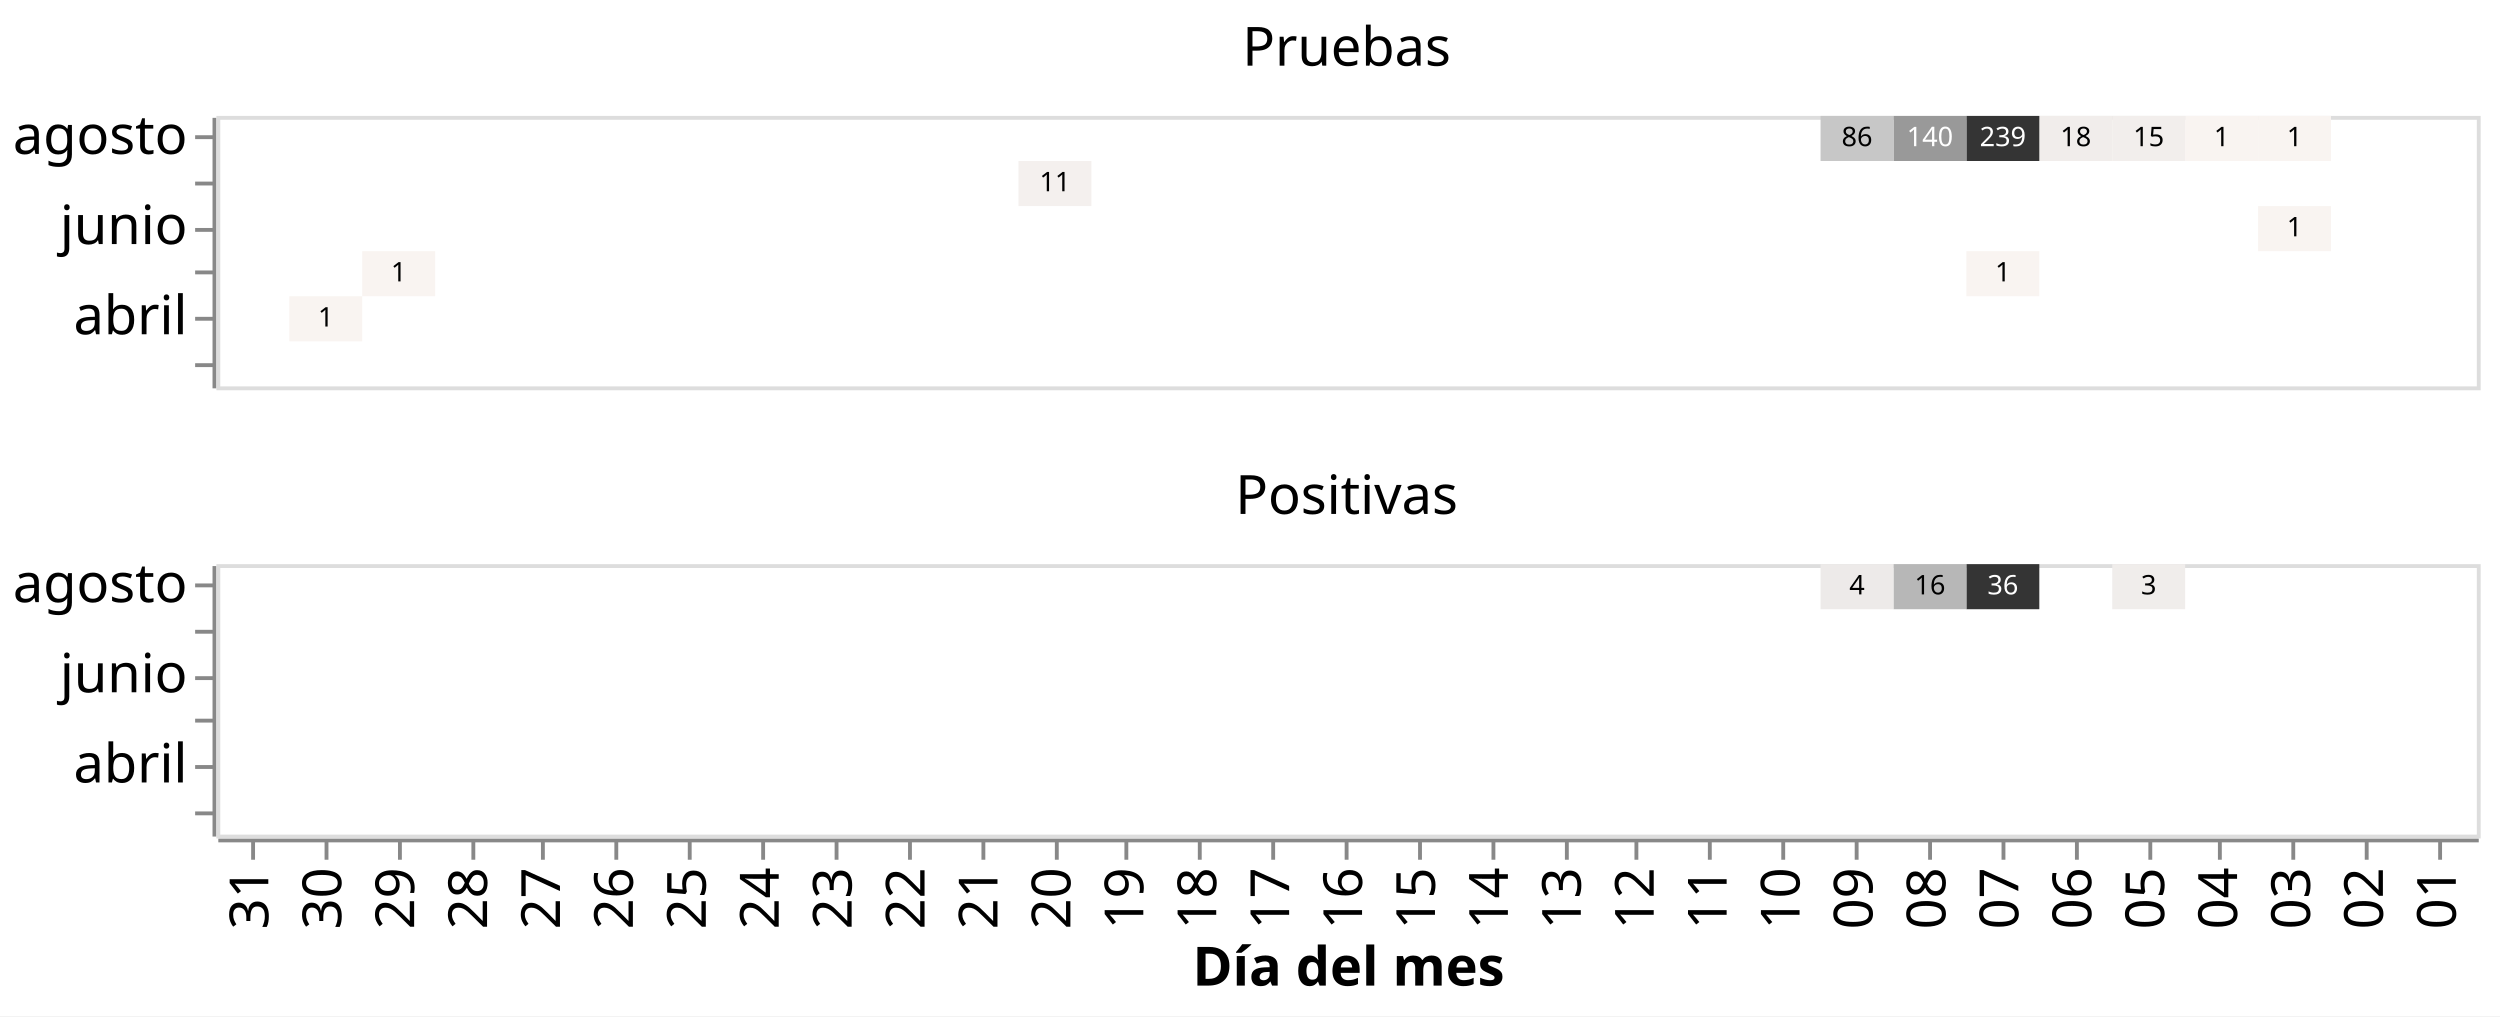
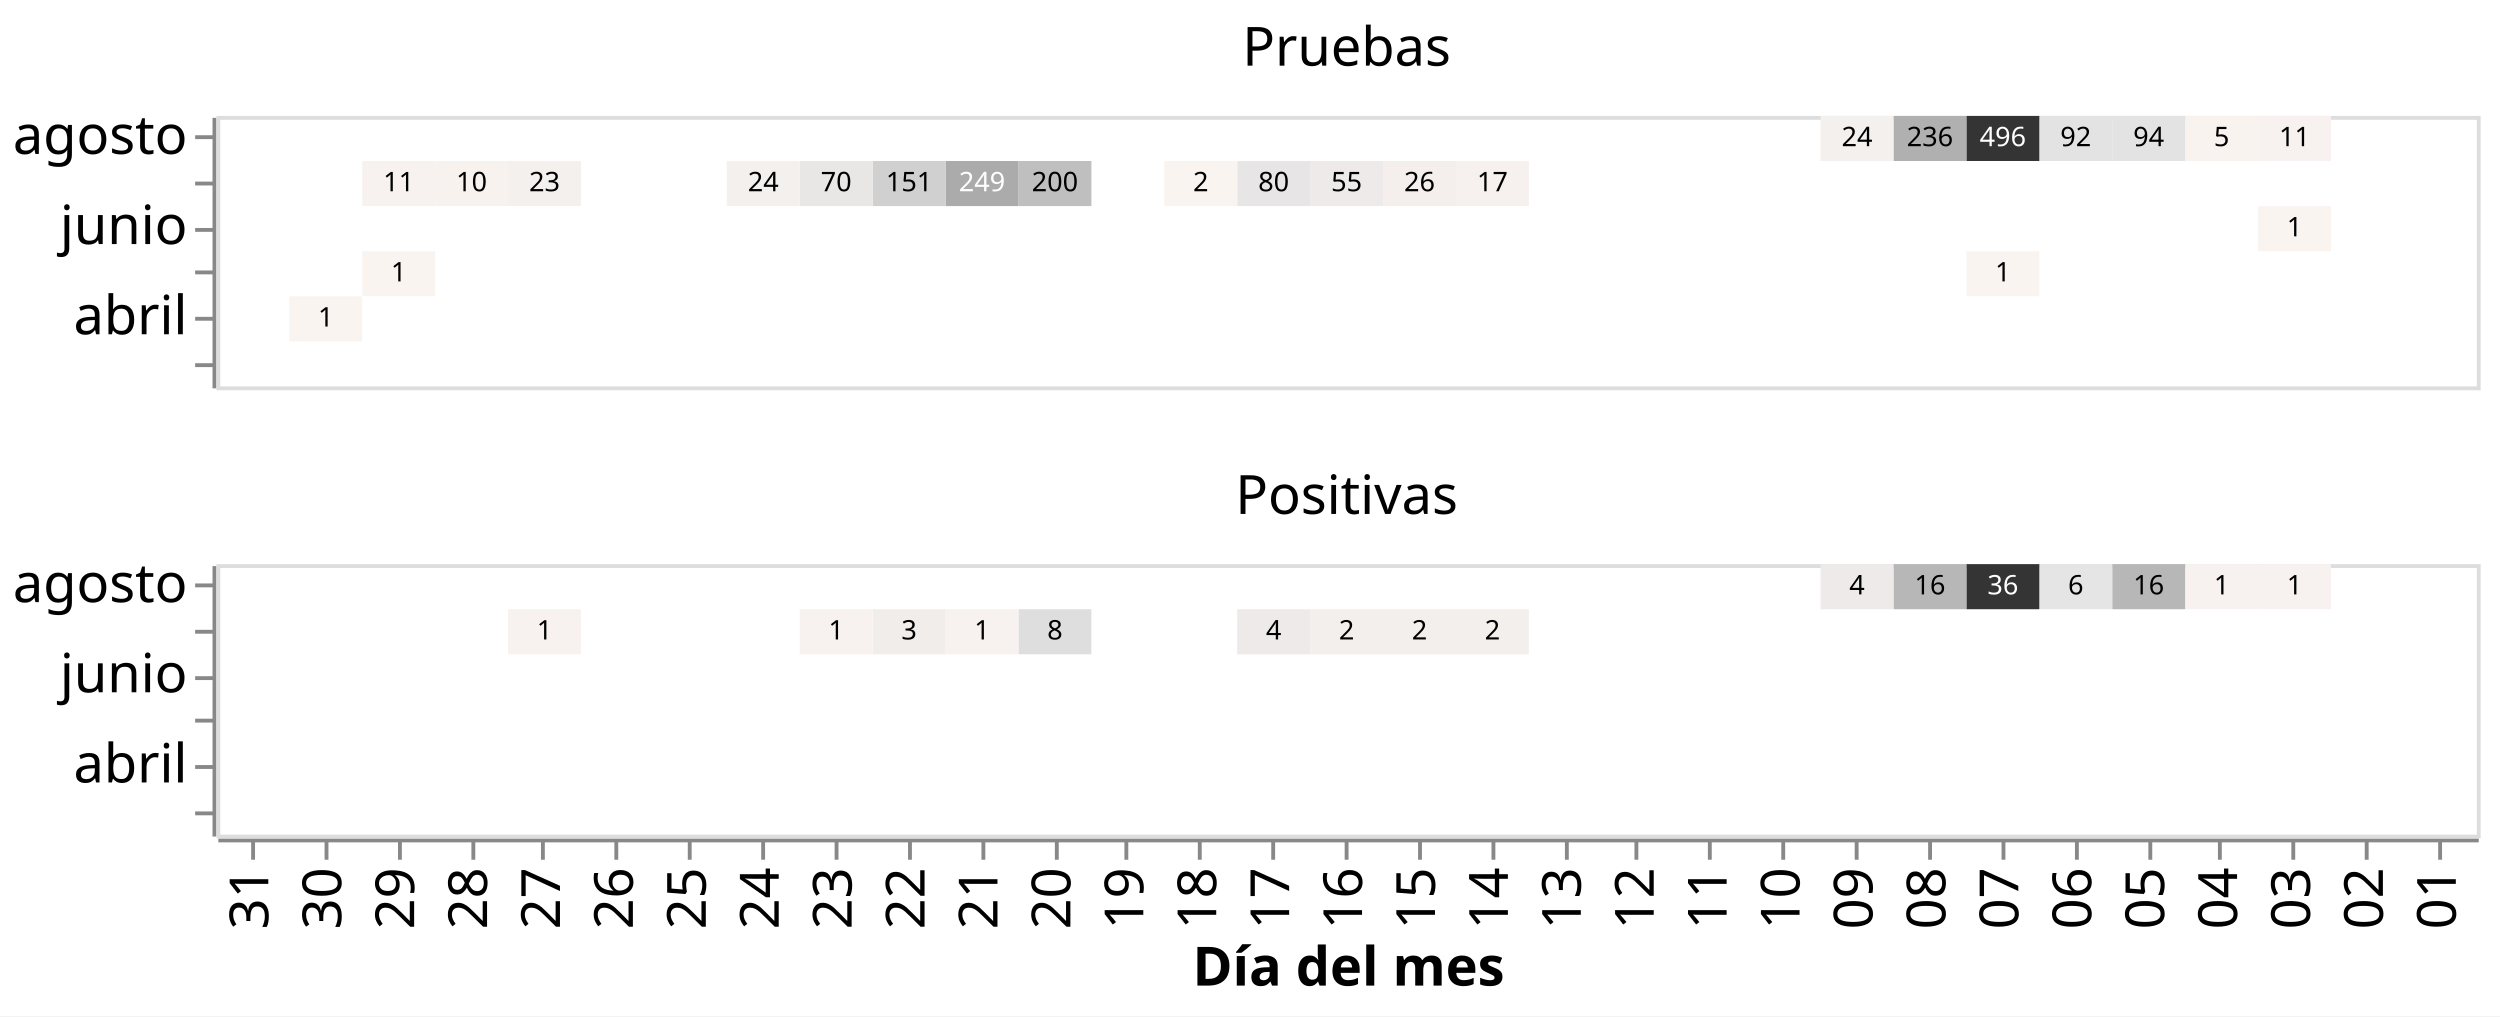
<svg xmlns="http://www.w3.org/2000/svg" class="marks" width="647" height="263" viewBox="0 0 647 263" version="1.1">
  <rect width="647" height="263" style="fill: white;" />
  <g transform="translate(56,30)">
    <g class="mark-group role-frame root">
      <g transform="translate(0,0)">
        <path class="background" d="M0,0h0v0h0Z" style="fill: none;" />
        <g>
          <g class="mark-group role-row-header row_header">
            <g transform="translate(-1,0)">
              <path class="background" d="M0,0h0v70h0Z" style="fill: none;" />
              <g>
                <g class="mark-group role-axis">
                  <g transform="translate(0.5,0.5)">
                    <path class="background" d="M0,0h0v0h0Z" style="pointer-events: none; fill: none;" />
                    <g>
                      <g class="mark-rule role-axis-tick" style="pointer-events: none;">
                        <line transform="translate(0,5)" x2="-5" y2="0" style="fill: none; stroke: #888; stroke-width: 1; opacity: 1;" />
                        <line transform="translate(0,17)" x2="-5" y2="0" style="fill: none; stroke: #888; stroke-width: 1; opacity: 1;" />
                        <line transform="translate(0,29)" x2="-5" y2="0" style="fill: none; stroke: #888; stroke-width: 1; opacity: 1;" />
                        <line transform="translate(0,40)" x2="-5" y2="0" style="fill: none; stroke: #888; stroke-width: 1; opacity: 1;" />
                        <line transform="translate(0,52)" x2="-5" y2="0" style="fill: none; stroke: #888; stroke-width: 1; opacity: 1;" />
                        <line transform="translate(0,64)" x2="-5" y2="0" style="fill: none; stroke: #888; stroke-width: 1; opacity: 1;" />
                      </g>
                      <g class="mark-text role-axis-label" style="pointer-events: none;">
                        <text text-anchor="end" transform="translate(-7,9.333333)" style="font-family: sans-serif; font-size: 14px; fill: #000; opacity: 1;">agosto</text>
                        <text text-anchor="end" transform="translate(-7,21)" style="font-family: sans-serif; font-size: 14px; fill: #000; opacity: 0;">julio</text>
                        <text text-anchor="end" transform="translate(-7,32.66667)" style="font-family: sans-serif; font-size: 14px; fill: #000; opacity: 1;">junio</text>
                        <text text-anchor="end" transform="translate(-7,44.33333)" style="font-family: sans-serif; font-size: 14px; fill: #000; opacity: 0;">mayo</text>
                        <text text-anchor="end" transform="translate(-7,56)" style="font-family: sans-serif; font-size: 14px; fill: #000; opacity: 1;">abril</text>
                        <text text-anchor="end" transform="translate(-7,67.66667)" style="font-family: sans-serif; font-size: 14px; fill: #000; opacity: 0;">marzo</text>
                      </g>
                      <g class="mark-rule role-axis-domain" style="pointer-events: none;">
                        <line transform="translate(0,0)" x2="0" y2="70" style="fill: none; stroke: #888; stroke-width: 1; opacity: 1;" />
                      </g>
                    </g>
                    <path class="foreground" d="" style="pointer-events: none; display: none; fill: none;" />
                  </g>
                </g>
              </g>
              <path class="foreground" d="" style="display: none; fill: none;" />
            </g>
            <g transform="translate(-1,116)">
              <path class="background" d="M0,0h0v70h0Z" style="fill: none;" />
              <g>
                <g class="mark-group role-axis">
                  <g transform="translate(0.5,0.5)">
                    <path class="background" d="M0,0h0v0h0Z" style="pointer-events: none; fill: none;" />
                    <g>
                      <g class="mark-rule role-axis-tick" style="pointer-events: none;">
                        <line transform="translate(0,5)" x2="-5" y2="0" style="fill: none; stroke: #888; stroke-width: 1; opacity: 1;" />
                        <line transform="translate(0,17)" x2="-5" y2="0" style="fill: none; stroke: #888; stroke-width: 1; opacity: 1;" />
                        <line transform="translate(0,29)" x2="-5" y2="0" style="fill: none; stroke: #888; stroke-width: 1; opacity: 1;" />
                        <line transform="translate(0,40)" x2="-5" y2="0" style="fill: none; stroke: #888; stroke-width: 1; opacity: 1;" />
                        <line transform="translate(0,52)" x2="-5" y2="0" style="fill: none; stroke: #888; stroke-width: 1; opacity: 1;" />
                        <line transform="translate(0,64)" x2="-5" y2="0" style="fill: none; stroke: #888; stroke-width: 1; opacity: 1;" />
                      </g>
                      <g class="mark-text role-axis-label" style="pointer-events: none;">
                        <text text-anchor="end" transform="translate(-7,9.333333)" style="font-family: sans-serif; font-size: 14px; fill: #000; opacity: 1;">agosto</text>
                        <text text-anchor="end" transform="translate(-7,21)" style="font-family: sans-serif; font-size: 14px; fill: #000; opacity: 0;">julio</text>
                        <text text-anchor="end" transform="translate(-7,32.66667)" style="font-family: sans-serif; font-size: 14px; fill: #000; opacity: 1;">junio</text>
                        <text text-anchor="end" transform="translate(-7,44.33333)" style="font-family: sans-serif; font-size: 14px; fill: #000; opacity: 0;">mayo</text>
                        <text text-anchor="end" transform="translate(-7,56)" style="font-family: sans-serif; font-size: 14px; fill: #000; opacity: 1;">abril</text>
                        <text text-anchor="end" transform="translate(-7,67.66667)" style="font-family: sans-serif; font-size: 14px; fill: #000; opacity: 0;">marzo</text>
                      </g>
                      <g class="mark-rule role-axis-domain" style="pointer-events: none;">
                        <line transform="translate(0,0)" x2="0" y2="70" style="fill: none; stroke: #888; stroke-width: 1; opacity: 1;" />
                      </g>
                    </g>
                    <path class="foreground" d="" style="pointer-events: none; display: none; fill: none;" />
                  </g>
                </g>
              </g>
              <path class="foreground" d="" style="display: none; fill: none;" />
            </g>
          </g>
          <g class="mark-group role-column-footer column_footer">
            <g transform="translate(0,187)">
              <path class="background" d="M0,0h585v0h-585Z" style="fill: none;" />
              <g>
                <g class="mark-group role-axis">
                  <g transform="translate(0.5,0.5)">
                    <path class="background" d="M0,0h0v0h0Z" style="pointer-events: none; fill: none;" />
                    <g>
                      <g class="mark-rule role-axis-tick" style="pointer-events: none;">
                        <line transform="translate(9,0)" x2="0" y2="5" style="fill: none; stroke: #888; stroke-width: 1; opacity: 1;" />
                        <line transform="translate(28,0)" x2="0" y2="5" style="fill: none; stroke: #888; stroke-width: 1; opacity: 1;" />
                        <line transform="translate(47,0)" x2="0" y2="5" style="fill: none; stroke: #888; stroke-width: 1; opacity: 1;" />
                        <line transform="translate(66,0)" x2="0" y2="5" style="fill: none; stroke: #888; stroke-width: 1; opacity: 1;" />
                        <line transform="translate(84,0)" x2="0" y2="5" style="fill: none; stroke: #888; stroke-width: 1; opacity: 1;" />
                        <line transform="translate(103,0)" x2="0" y2="5" style="fill: none; stroke: #888; stroke-width: 1; opacity: 1;" />
                        <line transform="translate(122,0)" x2="0" y2="5" style="fill: none; stroke: #888; stroke-width: 1; opacity: 1;" />
                        <line transform="translate(141,0)" x2="0" y2="5" style="fill: none; stroke: #888; stroke-width: 1; opacity: 1;" />
                        <line transform="translate(160,0)" x2="0" y2="5" style="fill: none; stroke: #888; stroke-width: 1; opacity: 1;" />
                        <line transform="translate(179,0)" x2="0" y2="5" style="fill: none; stroke: #888; stroke-width: 1; opacity: 1;" />
                        <line transform="translate(198,0)" x2="0" y2="5" style="fill: none; stroke: #888; stroke-width: 1; opacity: 1;" />
                        <line transform="translate(217,0)" x2="0" y2="5" style="fill: none; stroke: #888; stroke-width: 1; opacity: 1;" />
                        <line transform="translate(235,0)" x2="0" y2="5" style="fill: none; stroke: #888; stroke-width: 1; opacity: 1;" />
                        <line transform="translate(254,0)" x2="0" y2="5" style="fill: none; stroke: #888; stroke-width: 1; opacity: 1;" />
                        <line transform="translate(273,0)" x2="0" y2="5" style="fill: none; stroke: #888; stroke-width: 1; opacity: 1;" />
                        <line transform="translate(292,0)" x2="0" y2="5" style="fill: none; stroke: #888; stroke-width: 1; opacity: 1;" />
                        <line transform="translate(311,0)" x2="0" y2="5" style="fill: none; stroke: #888; stroke-width: 1; opacity: 1;" />
                        <line transform="translate(330,0)" x2="0" y2="5" style="fill: none; stroke: #888; stroke-width: 1; opacity: 1;" />
                        <line transform="translate(349,0)" x2="0" y2="5" style="fill: none; stroke: #888; stroke-width: 1; opacity: 1;" />
                        <line transform="translate(367,0)" x2="0" y2="5" style="fill: none; stroke: #888; stroke-width: 1; opacity: 1;" />
                        <line transform="translate(386,0)" x2="0" y2="5" style="fill: none; stroke: #888; stroke-width: 1; opacity: 1;" />
                        <line transform="translate(405,0)" x2="0" y2="5" style="fill: none; stroke: #888; stroke-width: 1; opacity: 1;" />
                        <line transform="translate(424,0)" x2="0" y2="5" style="fill: none; stroke: #888; stroke-width: 1; opacity: 1;" />
                        <line transform="translate(443,0)" x2="0" y2="5" style="fill: none; stroke: #888; stroke-width: 1; opacity: 1;" />
                        <line transform="translate(462,0)" x2="0" y2="5" style="fill: none; stroke: #888; stroke-width: 1; opacity: 1;" />
                        <line transform="translate(481,0)" x2="0" y2="5" style="fill: none; stroke: #888; stroke-width: 1; opacity: 1;" />
                        <line transform="translate(500,0)" x2="0" y2="5" style="fill: none; stroke: #888; stroke-width: 1; opacity: 1;" />
                        <line transform="translate(518,0)" x2="0" y2="5" style="fill: none; stroke: #888; stroke-width: 1; opacity: 1;" />
                        <line transform="translate(537,0)" x2="0" y2="5" style="fill: none; stroke: #888; stroke-width: 1; opacity: 1;" />
                        <line transform="translate(556,0)" x2="0" y2="5" style="fill: none; stroke: #888; stroke-width: 1; opacity: 1;" />
                        <line transform="translate(575,0)" x2="0" y2="5" style="fill: none; stroke: #888; stroke-width: 1; opacity: 1;" />
                      </g>
                      <g class="mark-text role-axis-label" style="pointer-events: none;">
                        <text text-anchor="end" transform="translate(8.935484,7) rotate(270) translate(0,4)" style="font-family: sans-serif; font-size: 14px; fill: #000; opacity: 1;">31</text>
                        <text text-anchor="end" transform="translate(27.80645,7) rotate(270) translate(0,4)" style="font-family: sans-serif; font-size: 14px; fill: #000; opacity: 1;">30</text>
                        <text text-anchor="end" transform="translate(46.67742,7) rotate(270) translate(0,4)" style="font-family: sans-serif; font-size: 14px; fill: #000; opacity: 1;">29</text>
                        <text text-anchor="end" transform="translate(65.54839,7) rotate(270) translate(0,4)" style="font-family: sans-serif; font-size: 14px; fill: #000; opacity: 1;">28</text>
                        <text text-anchor="end" transform="translate(84.41935,7) rotate(270) translate(0,4)" style="font-family: sans-serif; font-size: 14px; fill: #000; opacity: 1;">27</text>
                        <text text-anchor="end" transform="translate(103.2903,7) rotate(270) translate(0,4)" style="font-family: sans-serif; font-size: 14px; fill: #000; opacity: 1;">26</text>
                        <text text-anchor="end" transform="translate(122.1613,7) rotate(270) translate(0,4)" style="font-family: sans-serif; font-size: 14px; fill: #000; opacity: 1;">25</text>
                        <text text-anchor="end" transform="translate(141.0323,7) rotate(270) translate(0,4)" style="font-family: sans-serif; font-size: 14px; fill: #000; opacity: 1;">24</text>
                        <text text-anchor="end" transform="translate(159.9032,7) rotate(270) translate(0,4)" style="font-family: sans-serif; font-size: 14px; fill: #000; opacity: 1;">23</text>
                        <text text-anchor="end" transform="translate(178.7742,7) rotate(270) translate(0,4)" style="font-family: sans-serif; font-size: 14px; fill: #000; opacity: 1;">22</text>
                        <text text-anchor="end" transform="translate(197.6452,7) rotate(270) translate(0,4)" style="font-family: sans-serif; font-size: 14px; fill: #000; opacity: 1;">21</text>
                        <text text-anchor="end" transform="translate(216.5161,7) rotate(270) translate(0,4)" style="font-family: sans-serif; font-size: 14px; fill: #000; opacity: 1;">20</text>
                        <text text-anchor="end" transform="translate(235.3871,7) rotate(270) translate(0,4)" style="font-family: sans-serif; font-size: 14px; fill: #000; opacity: 1;">19</text>
                        <text text-anchor="end" transform="translate(254.2581,7) rotate(270) translate(0,4)" style="font-family: sans-serif; font-size: 14px; fill: #000; opacity: 1;">18</text>
                        <text text-anchor="end" transform="translate(273.129,7) rotate(270) translate(0,4)" style="font-family: sans-serif; font-size: 14px; fill: #000; opacity: 1;">17</text>
                        <text text-anchor="end" transform="translate(292,7) rotate(270) translate(0,4)" style="font-family: sans-serif; font-size: 14px; fill: #000; opacity: 1;">16</text>
                        <text text-anchor="end" transform="translate(310.871,7) rotate(270) translate(0,4)" style="font-family: sans-serif; font-size: 14px; fill: #000; opacity: 1;">15</text>
                        <text text-anchor="end" transform="translate(329.7419,7) rotate(270) translate(0,4)" style="font-family: sans-serif; font-size: 14px; fill: #000; opacity: 1;">14</text>
                        <text text-anchor="end" transform="translate(348.6129,7) rotate(270) translate(0,4)" style="font-family: sans-serif; font-size: 14px; fill: #000; opacity: 1;">13</text>
                        <text text-anchor="end" transform="translate(367.4839,7) rotate(270) translate(0,4)" style="font-family: sans-serif; font-size: 14px; fill: #000; opacity: 1;">12</text>
                        <text text-anchor="end" transform="translate(386.3548,7) rotate(270) translate(0,4)" style="font-family: sans-serif; font-size: 14px; fill: #000; opacity: 1;">11</text>
                        <text text-anchor="end" transform="translate(405.2258,7) rotate(270) translate(0,4)" style="font-family: sans-serif; font-size: 14px; fill: #000; opacity: 1;">10</text>
                        <text text-anchor="end" transform="translate(424.0968,7) rotate(270) translate(0,4)" style="font-family: sans-serif; font-size: 14px; fill: #000; opacity: 1;">09</text>
                        <text text-anchor="end" transform="translate(442.9677,7) rotate(270) translate(0,4)" style="font-family: sans-serif; font-size: 14px; fill: #000; opacity: 1;">08</text>
                        <text text-anchor="end" transform="translate(461.8387,7) rotate(270) translate(0,4)" style="font-family: sans-serif; font-size: 14px; fill: #000; opacity: 1;">07</text>
                        <text text-anchor="end" transform="translate(480.7097,7) rotate(270) translate(0,4)" style="font-family: sans-serif; font-size: 14px; fill: #000; opacity: 1;">06</text>
                        <text text-anchor="end" transform="translate(499.5806,7) rotate(270) translate(0,4)" style="font-family: sans-serif; font-size: 14px; fill: #000; opacity: 1;">05</text>
                        <text text-anchor="end" transform="translate(518.4516,7) rotate(270) translate(0,4)" style="font-family: sans-serif; font-size: 14px; fill: #000; opacity: 1;">04</text>
                        <text text-anchor="end" transform="translate(537.3226,7) rotate(270) translate(0,4)" style="font-family: sans-serif; font-size: 14px; fill: #000; opacity: 1;">03</text>
                        <text text-anchor="end" transform="translate(556.1935,7) rotate(270) translate(0,4)" style="font-family: sans-serif; font-size: 14px; fill: #000; opacity: 1;">02</text>
                        <text text-anchor="end" transform="translate(575.0645,7) rotate(270) translate(0,4)" style="font-family: sans-serif; font-size: 14px; fill: #000; opacity: 1;">01</text>
                      </g>
                      <g class="mark-rule role-axis-domain" style="pointer-events: none;">
                        <line transform="translate(0,0)" x2="585" y2="0" style="fill: none; stroke: #888; stroke-width: 1; opacity: 1;" />
                      </g>
                      <g class="mark-text role-axis-title" style="pointer-events: none;">
                        <text text-anchor="middle" transform="translate(292.5,37.57227)" style="font-family: sans-serif; font-size: 14px; font-weight: bold; fill: #000; opacity: 1;">Día del mes</text>
                      </g>
                    </g>
                    <path class="foreground" d="" style="pointer-events: none; display: none; fill: none;" />
                  </g>
                </g>
              </g>
              <path class="foreground" d="" style="display: none; fill: none;" />
            </g>
          </g>
          <g class="mark-group role-scope cell">
            <g transform="translate(0,0)">
              <path class="background" d="M0.5,0.5h585v70h-585Z" style="fill: none; stroke: #ddd;" />
              <g>
                <g class="mark-rect role-mark child_layer_0_marks">
-                   <path d="M18.871,46.667h18.871v11.667h-18.871Z" style="fill: rgb(249, 244, 241);" />
-                   <path d="M452.903,35h18.871v11.667h-18.871Z" style="fill: rgb(249, 244, 241);" />
-                   <path d="M37.742,35h18.871v11.667h-18.871Z" style="fill: rgb(249, 244, 241);" />
-                   <path d="M528.387,23.333h18.871v11.667h-18.871Z" style="fill: rgb(249, 244, 241);" />
-                   <path d="M207.581,11.667h18.871v11.667h-18.871Z" style="fill: rgb(244, 240, 238);" />
-                   <path d="M528.387,0h18.871v11.667h-18.871Z" style="fill: rgb(249, 244, 241);" />
-                   <path d="M509.516,0h18.871v11.667h-18.871Z" style="fill: rgb(249, 244, 241);" />
-                   <path d="M490.645,0h18.871v11.667h-18.871Z" style="fill: rgb(242, 238, 236);" />
-                   <path d="M471.774,0h18.871v11.667h-18.871Z" style="fill: rgb(241, 237, 235);" />
+                   <path d="M18.871,46.667h18.871v11.667h-18.871Z" style="fill: rgb(250, 244, 241);" />
+                   <path d="M452.903,35h18.871v11.667h-18.871Z" style="fill: rgb(250, 244, 241);" />
+                   <path d="M37.742,35h18.871v11.667h-18.871Z" style="fill: rgb(250, 244, 241);" />
+                   <path d="M528.387,23.333h18.871v11.667h-18.871Z" style="fill: rgb(250, 244, 241);" />
+                   <path d="M320.806,11.667h18.871v11.667h-18.871Z" style="fill: rgb(246, 241, 238);" />
+                   <path d="M301.935,11.667h18.871v11.667h-18.871Z" style="fill: rgb(244, 239, 237);" />
+                   <path d="M283.065,11.667h18.871v11.667h-18.871Z" style="fill: rgb(237, 234, 233);" />
+                   <path d="M264.194,11.667h18.871v11.667h-18.871Z" style="fill: rgb(231, 229, 229);" />
+                   <path d="M245.323,11.667h18.871v11.667h-18.871Z" style="fill: rgb(250, 244, 241);" />
+                   <path d="M207.581,11.667h18.871v11.667h-18.871Z" style="fill: rgb(191, 191, 191);" />
+                   <path d="M188.71,11.667h18.871v11.667h-18.871Z" style="fill: rgb(171, 171, 171);" />
+                   <path d="M169.839,11.667h18.871v11.667h-18.871Z" style="fill: rgb(208, 208, 208);" />
+                   <path d="M150.968,11.667h18.871v11.667h-18.871Z" style="fill: rgb(233, 231, 230);" />
+                   <path d="M132.097,11.667h18.871v11.667h-18.871Z" style="fill: rgb(244, 240, 237);" />
+                   <path d="M75.484,11.667h18.871v11.667h-18.871Z" style="fill: rgb(244, 240, 238);" />
+                   <path d="M56.613,11.667h18.871v11.667h-18.871Z" style="fill: rgb(248, 242, 239);" />
+                   <path d="M37.742,11.667h18.871v11.667h-18.871Z" style="fill: rgb(247, 242, 239);" />
+                   <path d="M528.387,0h18.871v11.667h-18.871Z" style="fill: rgb(247, 242, 239);" />
+                   <path d="M509.516,0h18.871v11.667h-18.871Z" style="fill: rgb(249, 243, 240);" />
+                   <path d="M490.645,0h18.871v11.667h-18.871Z" style="fill: rgb(227, 227, 227);" />
+                   <path d="M471.774,0h18.871v11.667h-18.871Z" style="fill: rgb(228, 227, 227);" />
                  <path d="M452.903,0h18.871v11.667h-18.871Z" style="fill: rgb(52, 52, 52);" />
-                   <path d="M434.032,0h18.871v11.667h-18.871Z" style="fill: rgb(153, 153, 153);" />
-                   <path d="M415.161,0h18.871v11.667h-18.871Z" style="fill: rgb(199, 199, 199);" />
+                   <path d="M434.032,0h18.871v11.667h-18.871Z" style="fill: rgb(176, 176, 176);" />
+                   <path d="M415.161,0h18.871v11.667h-18.871Z" style="fill: rgb(244, 240, 237);" />
                </g>
                <g class="mark-text role-mark child_layer_1_marks">
                  <text text-anchor="middle" transform="translate(28.30645,54.5)" style="font-family: sans-serif; font-size: 7px; fill: black;">1</text>
                  <text text-anchor="middle" transform="translate(462.3387,42.83333)" style="font-family: sans-serif; font-size: 7px; fill: black;">1</text>
                  <text text-anchor="middle" transform="translate(47.17742,42.83333)" style="font-family: sans-serif; font-size: 7px; fill: black;">1</text>
                  <text text-anchor="middle" transform="translate(537.8226,31.16667)" style="font-family: sans-serif; font-size: 7px; fill: black;">1</text>
-                   <text text-anchor="middle" transform="translate(217.0161,19.5)" style="font-family: sans-serif; font-size: 7px; fill: black;">11</text>
-                   <text text-anchor="middle" transform="translate(537.8226,7.833333)" style="font-family: sans-serif; font-size: 7px; fill: black;">1</text>
-                   <text text-anchor="middle" transform="translate(518.9516,7.833333)" style="font-family: sans-serif; font-size: 7px; fill: black;">1</text>
-                   <text text-anchor="middle" transform="translate(500.0806,7.833333)" style="font-family: sans-serif; font-size: 7px; fill: black;">15</text>
-                   <text text-anchor="middle" transform="translate(481.2097,7.833333)" style="font-family: sans-serif; font-size: 7px; fill: black;">18</text>
-                   <text text-anchor="middle" transform="translate(462.3387,7.833333)" style="font-family: sans-serif; font-size: 7px; fill: white;">239</text>
-                   <text text-anchor="middle" transform="translate(443.4677,7.833333)" style="font-family: sans-serif; font-size: 7px; fill: white;">140</text>
-                   <text text-anchor="middle" transform="translate(424.5968,7.833333)" style="font-family: sans-serif; font-size: 7px; fill: black;">86</text>
+                   <text text-anchor="middle" transform="translate(330.2419,19.5)" style="font-family: sans-serif; font-size: 7px; fill: black;">17</text>
+                   <text text-anchor="middle" transform="translate(311.371,19.5)" style="font-family: sans-serif; font-size: 7px; fill: black;">26</text>
+                   <text text-anchor="middle" transform="translate(292.5,19.5)" style="font-family: sans-serif; font-size: 7px; fill: black;">55</text>
+                   <text text-anchor="middle" transform="translate(273.629,19.5)" style="font-family: sans-serif; font-size: 7px; fill: black;">80</text>
+                   <text text-anchor="middle" transform="translate(254.7581,19.5)" style="font-family: sans-serif; font-size: 7px; fill: black;">2</text>
+                   <text text-anchor="middle" transform="translate(217.0161,19.5)" style="font-family: sans-serif; font-size: 7px; fill: black;">200</text>
+                   <text text-anchor="middle" transform="translate(198.1452,19.5)" style="font-family: sans-serif; font-size: 7px; fill: white;">249</text>
+                   <text text-anchor="middle" transform="translate(179.2742,19.5)" style="font-family: sans-serif; font-size: 7px; fill: black;">151</text>
+                   <text text-anchor="middle" transform="translate(160.4032,19.5)" style="font-family: sans-serif; font-size: 7px; fill: black;">70</text>
+                   <text text-anchor="middle" transform="translate(141.5323,19.5)" style="font-family: sans-serif; font-size: 7px; fill: black;">24</text>
+                   <text text-anchor="middle" transform="translate(84.91935,19.5)" style="font-family: sans-serif; font-size: 7px; fill: black;">23</text>
+                   <text text-anchor="middle" transform="translate(66.04839,19.5)" style="font-family: sans-serif; font-size: 7px; fill: black;">10</text>
+                   <text text-anchor="middle" transform="translate(47.17742,19.5)" style="font-family: sans-serif; font-size: 7px; fill: black;">11</text>
+                   <text text-anchor="middle" transform="translate(537.8226,7.833333)" style="font-family: sans-serif; font-size: 7px; fill: black;">11</text>
+                   <text text-anchor="middle" transform="translate(518.9516,7.833333)" style="font-family: sans-serif; font-size: 7px; fill: black;">5</text>
+                   <text text-anchor="middle" transform="translate(500.0806,7.833333)" style="font-family: sans-serif; font-size: 7px; fill: black;">94</text>
+                   <text text-anchor="middle" transform="translate(481.2097,7.833333)" style="font-family: sans-serif; font-size: 7px; fill: black;">92</text>
+                   <text text-anchor="middle" transform="translate(462.3387,7.833333)" style="font-family: sans-serif; font-size: 7px; fill: white;">496</text>
+                   <text text-anchor="middle" transform="translate(443.4677,7.833333)" style="font-family: sans-serif; font-size: 7px; fill: black;">236</text>
+                   <text text-anchor="middle" transform="translate(424.5968,7.833333)" style="font-family: sans-serif; font-size: 7px; fill: black;">24</text>
                </g>
                <g class="mark-group role-title">
                  <g transform="translate(292.5,-24)">
                    <path class="background" d="M0,0h0v0h0Z" style="pointer-events: none; fill: none;" />
                    <g>
                      <g class="mark-text role-title-text" style="pointer-events: none;">
                        <text text-anchor="middle" transform="translate(0,11)" style="font-family: sans-serif; font-size: 14px; fill: #000; opacity: 1;">Pruebas</text>
                      </g>
                    </g>
                    <path class="foreground" d="" style="pointer-events: none; display: none; fill: none;" />
                  </g>
                </g>
              </g>
              <path class="foreground" d="" style="display: none; fill: none;" />
            </g>
            <g transform="translate(0,116)">
              <path class="background" d="M0.5,0.5h585v70h-585Z" style="fill: none; stroke: #ddd;" />
              <g>
                <g class="mark-rect role-mark child_layer_0_marks">
-                   <path d="M490.645,0h18.871v11.667h-18.871Z" style="fill: rgb(240, 237, 235);" />
+                   <path d="M320.806,11.667h18.871v11.667h-18.871Z" style="fill: rgb(243, 239, 237);" />
+                   <path d="M301.935,11.667h18.871v11.667h-18.871Z" style="fill: rgb(243, 239, 237);" />
+                   <path d="M283.065,11.667h18.871v11.667h-18.871Z" style="fill: rgb(243, 239, 237);" />
+                   <path d="M264.194,11.667h18.871v11.667h-18.871Z" style="fill: rgb(237, 234, 233);" />
+                   <path d="M207.581,11.667h18.871v11.667h-18.871Z" style="fill: rgb(222, 222, 222);" />
+                   <path d="M188.71,11.667h18.871v11.667h-18.871Z" style="fill: rgb(247, 242, 239);" />
+                   <path d="M169.839,11.667h18.871v11.667h-18.871Z" style="fill: rgb(240, 237, 235);" />
+                   <path d="M150.968,11.667h18.871v11.667h-18.871Z" style="fill: rgb(247, 242, 239);" />
+                   <path d="M75.484,11.667h18.871v11.667h-18.871Z" style="fill: rgb(247, 242, 239);" />
+                   <path d="M528.387,0h18.871v11.667h-18.871Z" style="fill: rgb(247, 242, 239);" />
+                   <path d="M509.516,0h18.871v11.667h-18.871Z" style="fill: rgb(247, 242, 239);" />
+                   <path d="M490.645,0h18.871v11.667h-18.871Z" style="fill: rgb(183, 183, 183);" />
+                   <path d="M471.774,0h18.871v11.667h-18.871Z" style="fill: rgb(230, 229, 229);" />
                  <path d="M452.903,0h18.871v11.667h-18.871Z" style="fill: rgb(52, 52, 52);" />
                  <path d="M434.032,0h18.871v11.667h-18.871Z" style="fill: rgb(183, 183, 183);" />
                  <path d="M415.161,0h18.871v11.667h-18.871Z" style="fill: rgb(237, 234, 233);" />
                </g>
                <g class="mark-text role-mark child_layer_1_marks">
-                   <text text-anchor="middle" transform="translate(500.0806,7.833333)" style="font-family: sans-serif; font-size: 7px; fill: black;">3</text>
+                   <text text-anchor="middle" transform="translate(330.2419,19.5)" style="font-family: sans-serif; font-size: 7px; fill: black;">2</text>
+                   <text text-anchor="middle" transform="translate(311.371,19.5)" style="font-family: sans-serif; font-size: 7px; fill: black;">2</text>
+                   <text text-anchor="middle" transform="translate(292.5,19.5)" style="font-family: sans-serif; font-size: 7px; fill: black;">2</text>
+                   <text text-anchor="middle" transform="translate(273.629,19.5)" style="font-family: sans-serif; font-size: 7px; fill: black;">4</text>
+                   <text text-anchor="middle" transform="translate(217.0161,19.5)" style="font-family: sans-serif; font-size: 7px; fill: black;">8</text>
+                   <text text-anchor="middle" transform="translate(198.1452,19.5)" style="font-family: sans-serif; font-size: 7px; fill: black;">1</text>
+                   <text text-anchor="middle" transform="translate(179.2742,19.5)" style="font-family: sans-serif; font-size: 7px; fill: black;">3</text>
+                   <text text-anchor="middle" transform="translate(160.4032,19.5)" style="font-family: sans-serif; font-size: 7px; fill: black;">1</text>
+                   <text text-anchor="middle" transform="translate(84.91935,19.5)" style="font-family: sans-serif; font-size: 7px; fill: black;">1</text>
+                   <text text-anchor="middle" transform="translate(537.8226,7.833333)" style="font-family: sans-serif; font-size: 7px; fill: black;">1</text>
+                   <text text-anchor="middle" transform="translate(518.9516,7.833333)" style="font-family: sans-serif; font-size: 7px; fill: black;">1</text>
+                   <text text-anchor="middle" transform="translate(500.0806,7.833333)" style="font-family: sans-serif; font-size: 7px; fill: black;">16</text>
+                   <text text-anchor="middle" transform="translate(481.2097,7.833333)" style="font-family: sans-serif; font-size: 7px; fill: black;">6</text>
                  <text text-anchor="middle" transform="translate(462.3387,7.833333)" style="font-family: sans-serif; font-size: 7px; fill: white;">36</text>
                  <text text-anchor="middle" transform="translate(443.4677,7.833333)" style="font-family: sans-serif; font-size: 7px; fill: black;">16</text>
                  <text text-anchor="middle" transform="translate(424.5968,7.833333)" style="font-family: sans-serif; font-size: 7px; fill: black;">4</text>
                </g>
                <g class="mark-group role-title">
                  <g transform="translate(292.5,-24)">
                    <path class="background" d="M0,0h0v0h0Z" style="pointer-events: none; fill: none;" />
                    <g>
                      <g class="mark-text role-title-text" style="pointer-events: none;">
                        <text text-anchor="middle" transform="translate(0,11)" style="font-family: sans-serif; font-size: 14px; fill: #000; opacity: 1;">Positivas</text>
                      </g>
                    </g>
                    <path class="foreground" d="" style="pointer-events: none; display: none; fill: none;" />
                  </g>
                </g>
              </g>
              <path class="foreground" d="" style="display: none; fill: none;" />
            </g>
          </g>
        </g>
        <path class="foreground" d="" style="display: none; fill: none;" />
      </g>
    </g>
  </g>
</svg>
